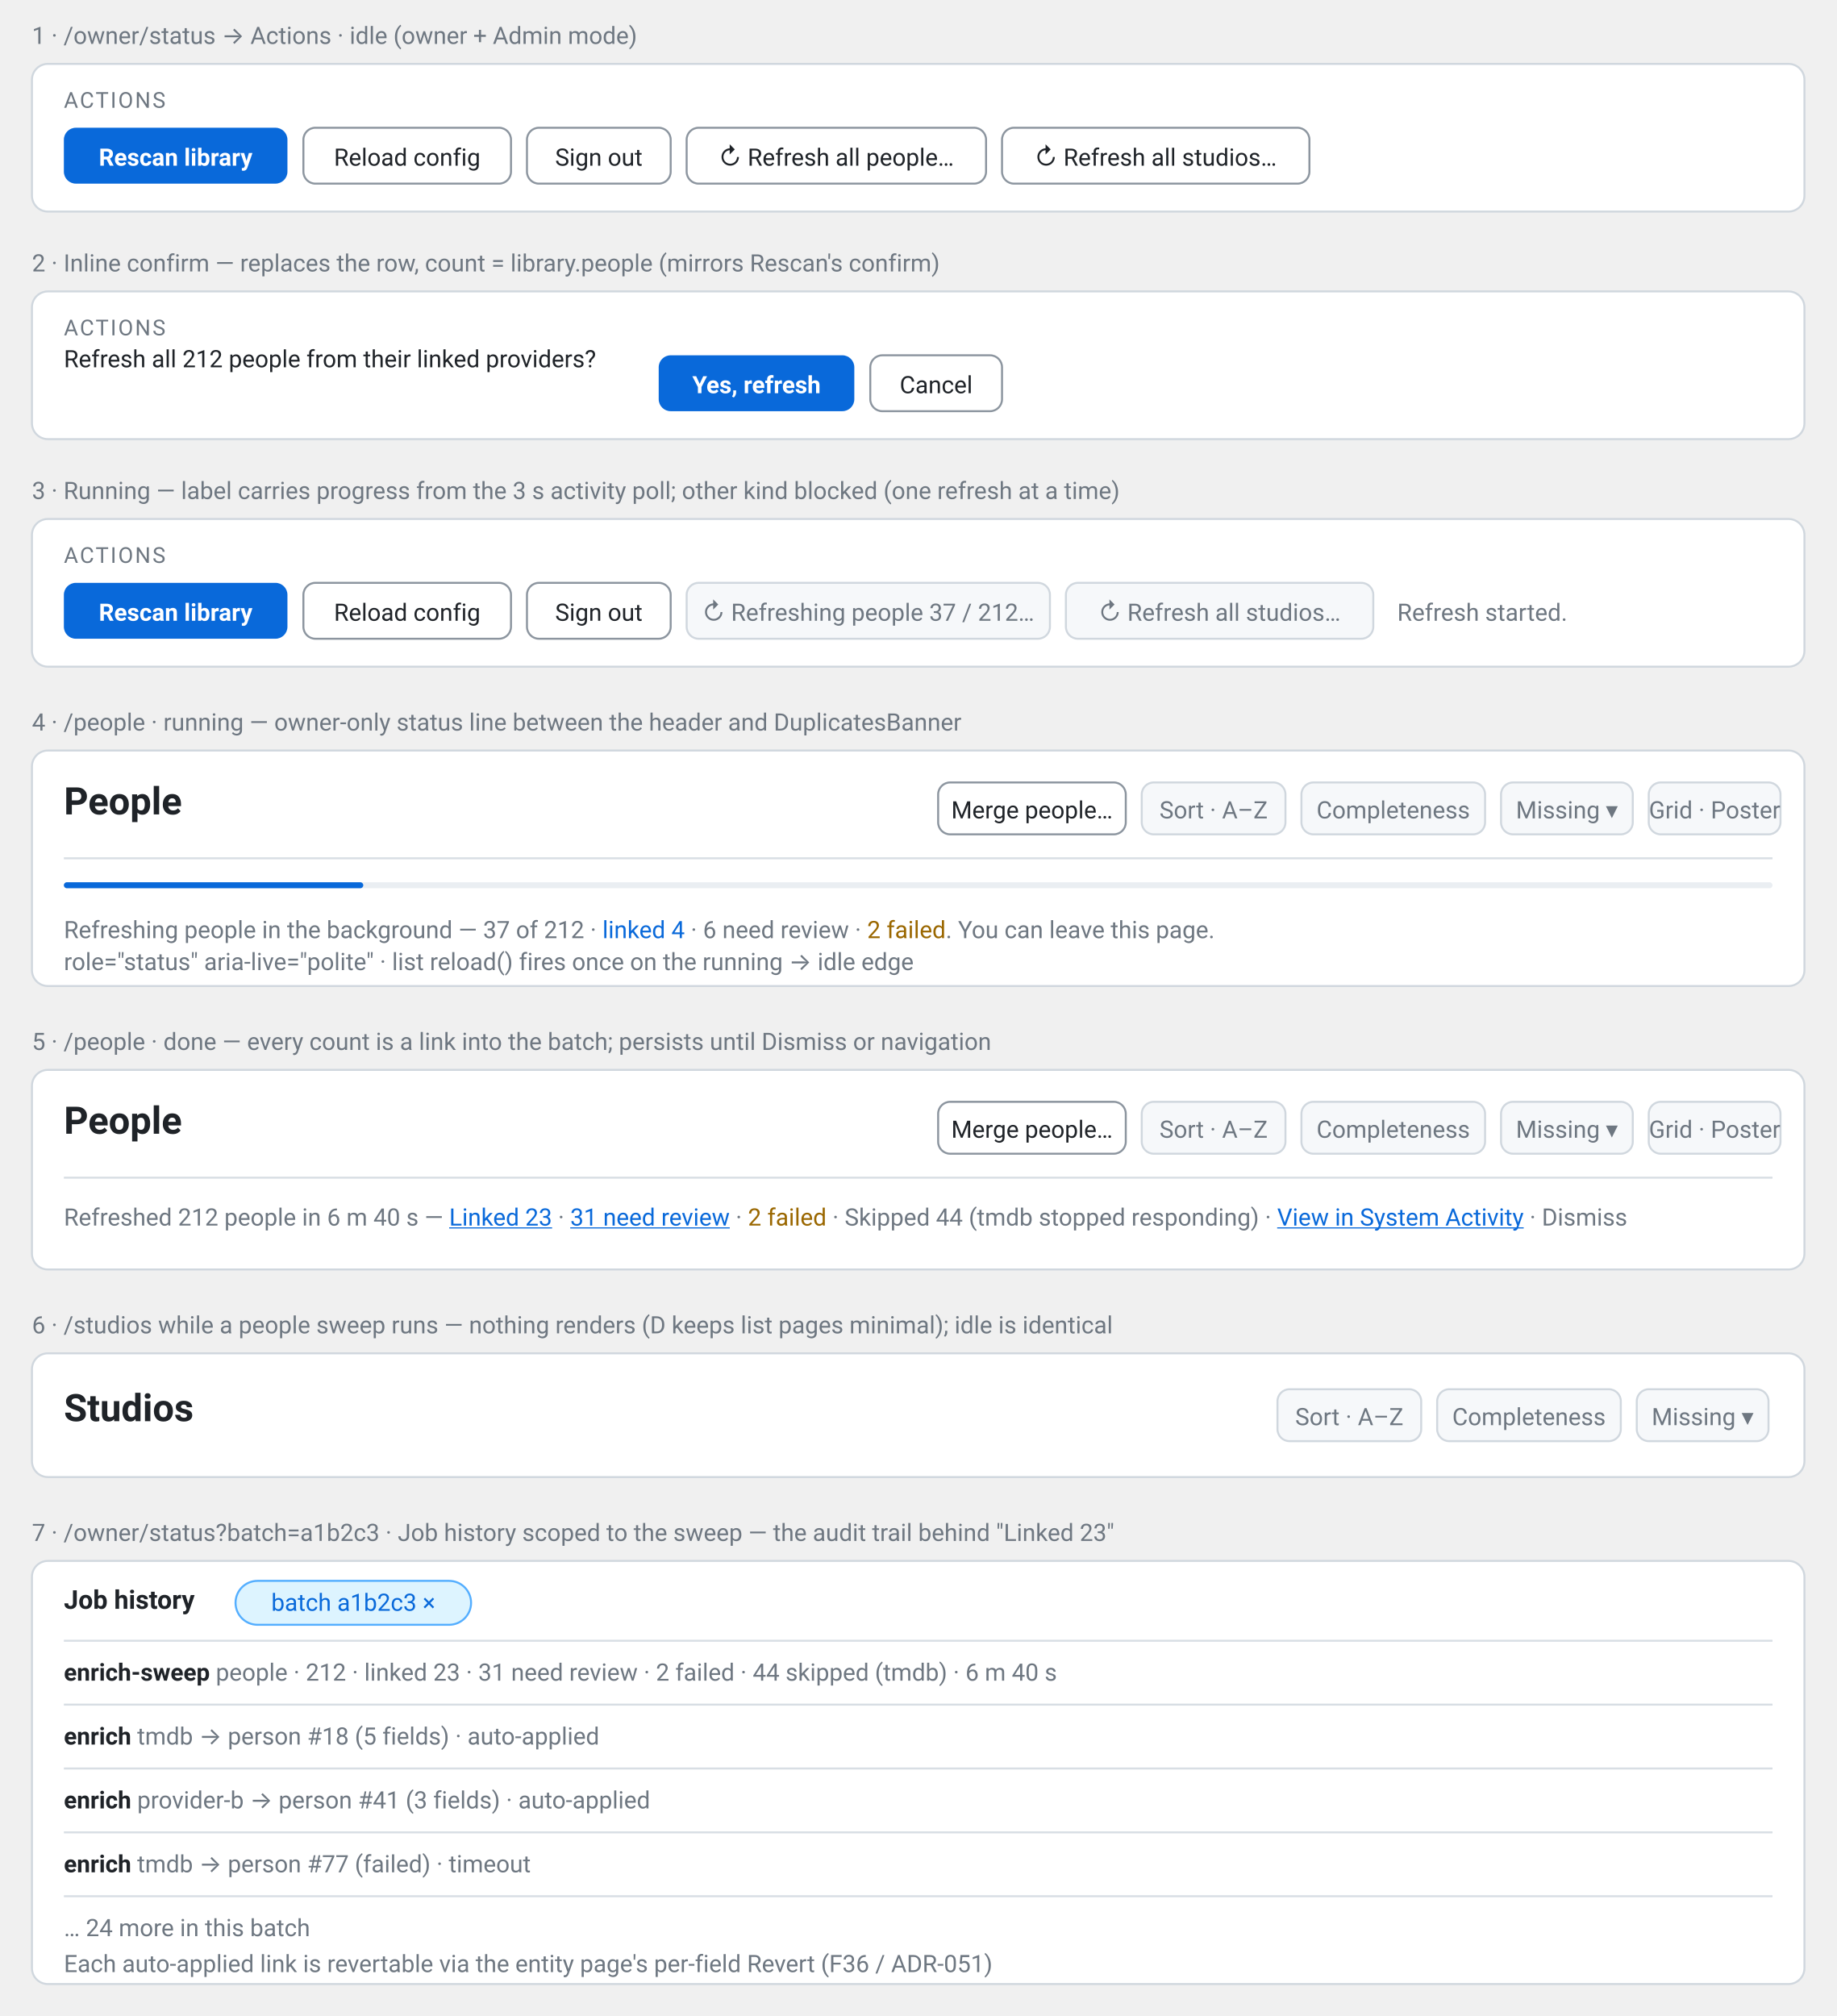
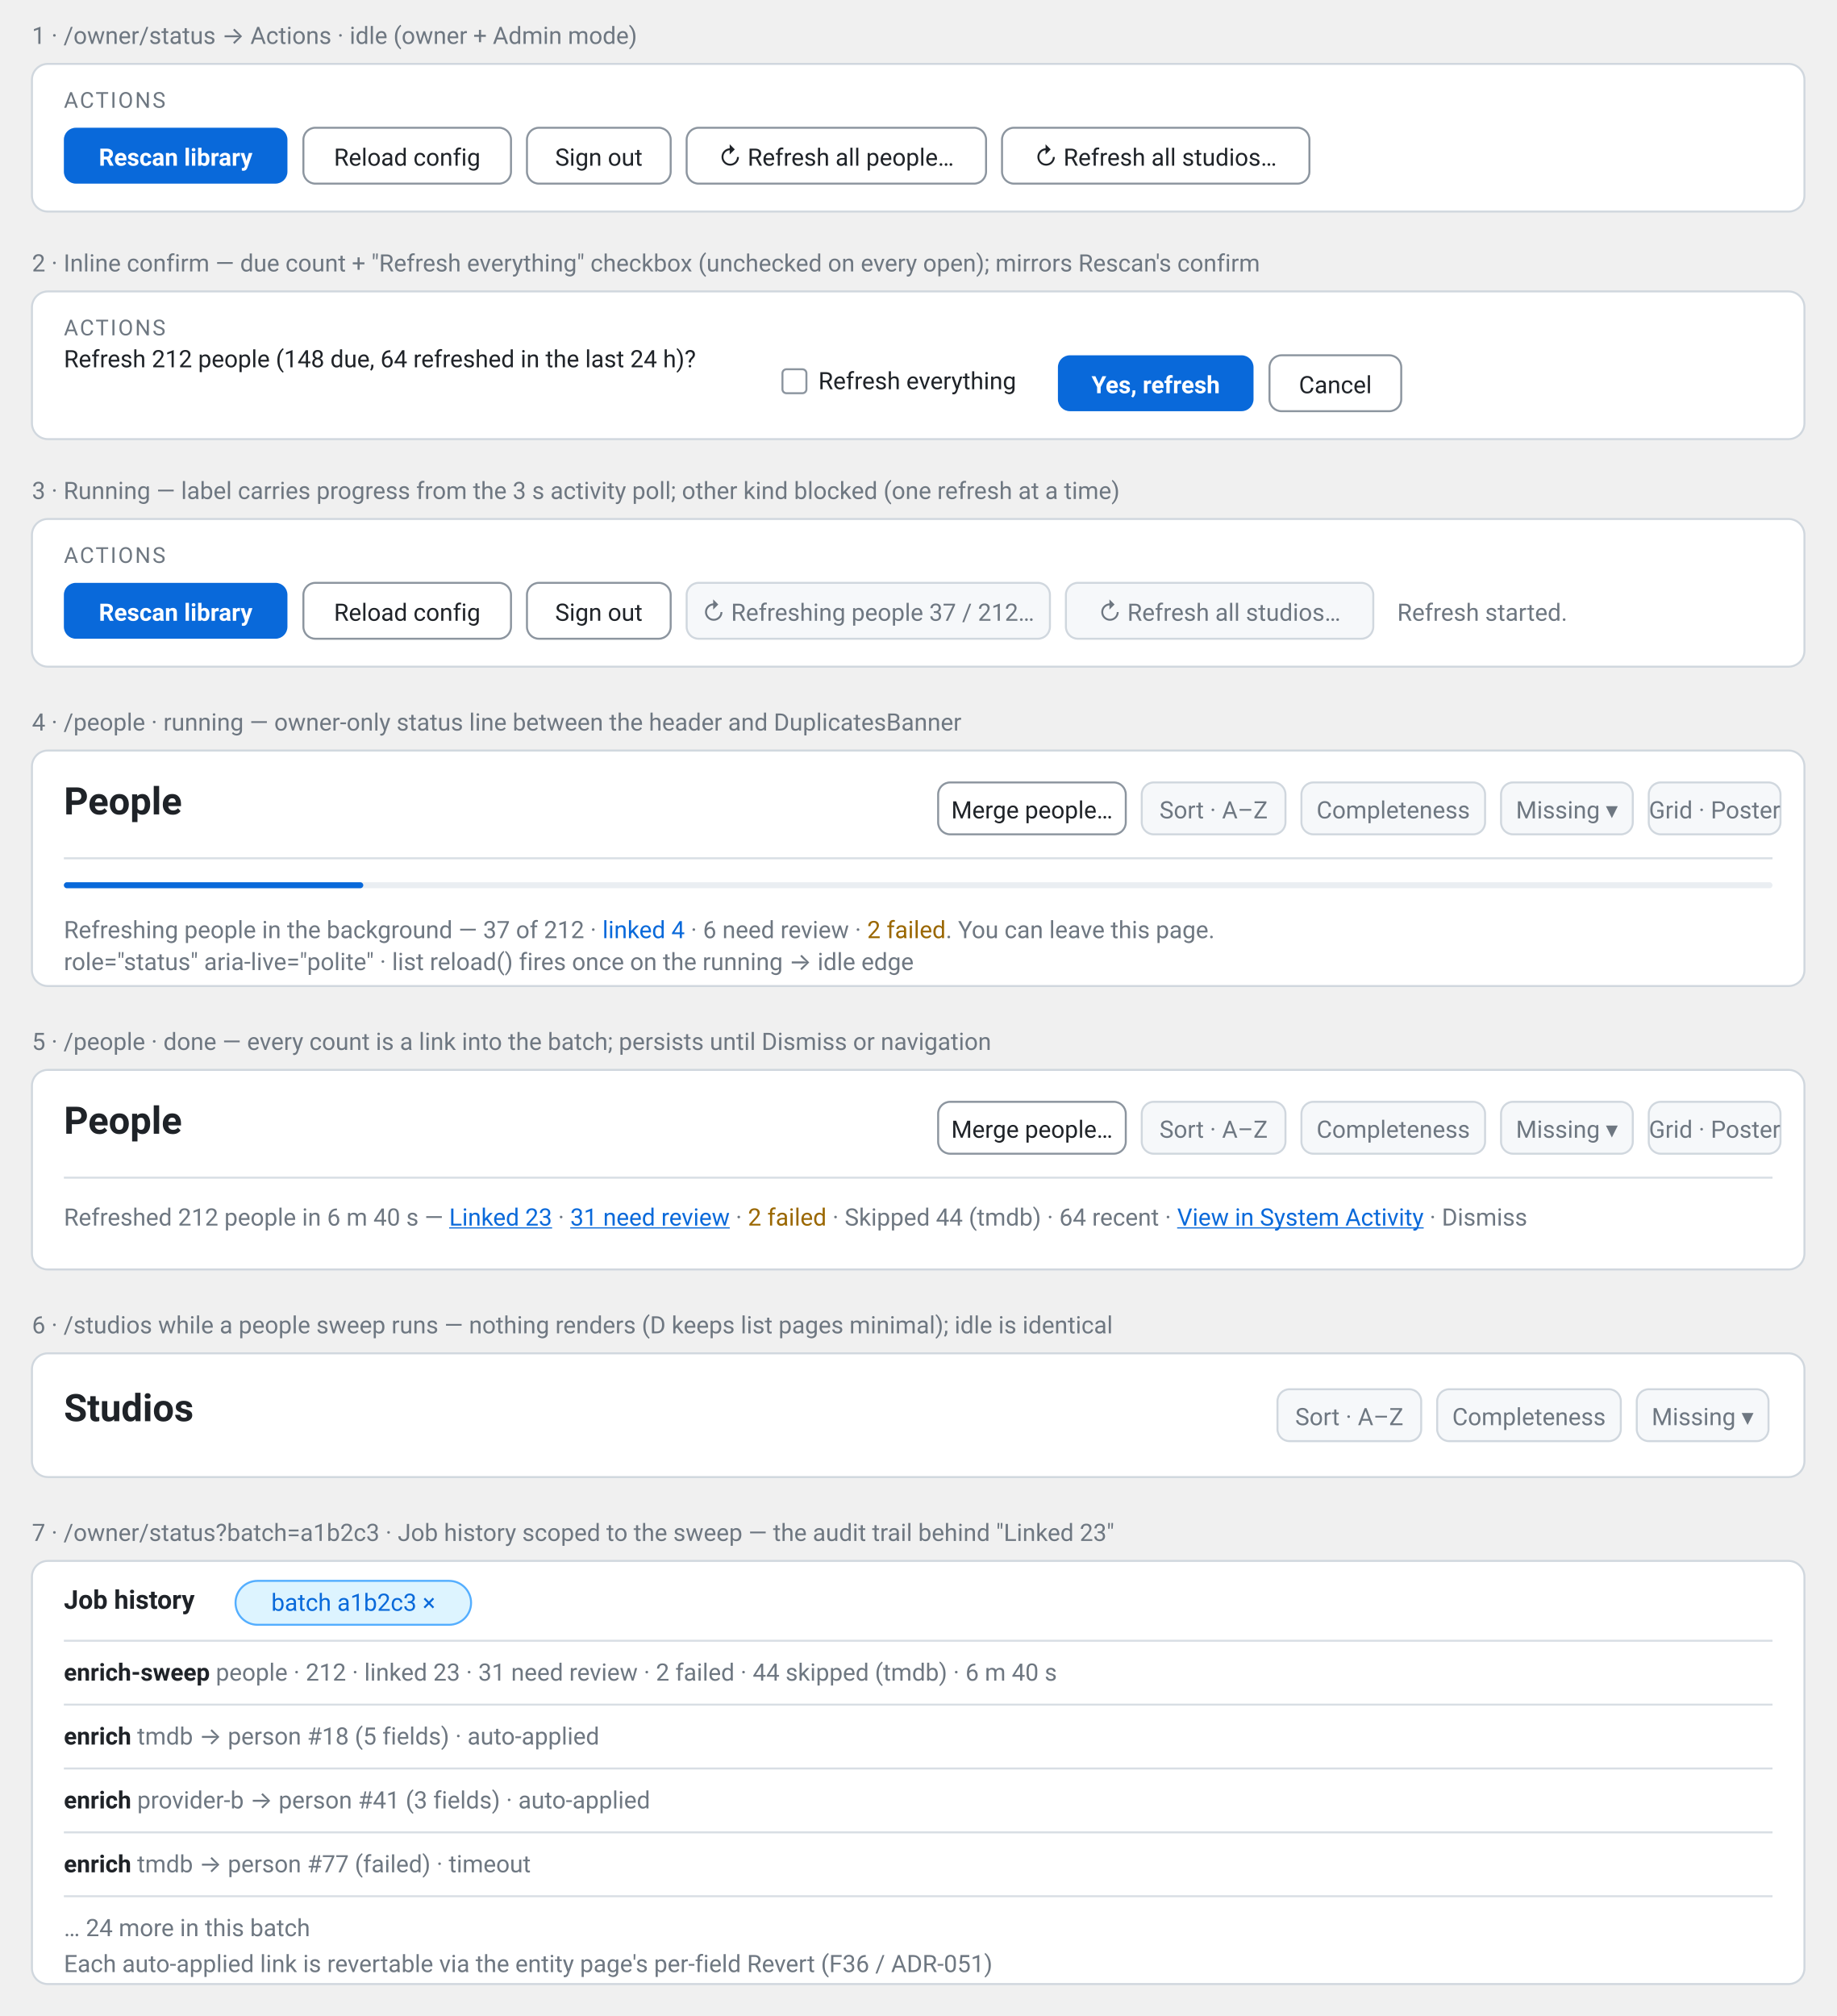
<svg xmlns="http://www.w3.org/2000/svg" viewBox="0 0 920 1010" width="920" height="1010" role="img" aria-labelledby="t d">
  <style>
    text{font-family:system-ui,-apple-system,"Segoe UI",Roboto,sans-serif;fill:#1f2328}
    .cap{font-size:12px;fill:#6e7781}
    .h{font-size:13px;font-weight:600;fill:#1f2328}
    .sec{font-size:11px;fill:#6e7781;letter-spacing:.08em}
    .t{font-size:12px}
    .mut{fill:#6e7781}
    .warn{fill:#9a6700}
    .acc{fill:#0969da}
    .h1{font-size:19px;font-weight:600}
    .panel{fill:#ffffff;stroke:#d0d7de;stroke-width:1}
    .btn{fill:#ffffff;stroke:#8c959f;stroke-width:1}
    .btnd{fill:#f6f8fa;stroke:#d0d7de;stroke-width:1}
    .prim{fill:#0969da;stroke:none}
    .pill{fill:#f6f8fa;stroke:#d0d7de;stroke-width:1}
    .chip{fill:#ddf4ff;stroke:#54aeff;stroke-width:1}
    .row{stroke:#d8dee4;stroke-width:1}
    .bar{fill:#eaeef2}
    .fill{fill:#0969da}
  </style>
  <text x="16" y="22" class="cap">1 · /owner/status → Actions · idle (owner + Admin mode)</text>
  <rect x="16" y="32" width="888" height="74" rx="8" class="panel" />
  <text x="32" y="54" class="sec">ACTIONS</text>
  <rect x="32" y="64" width="112" height="28" rx="6" class="prim" />
  <text x="88" y="83" class="t" text-anchor="middle" style="fill:#fff;font-weight:600">Rescan library</text>
  <rect x="152" y="64" width="104" height="28" rx="6" class="btn" />
  <text x="204" y="83" class="t" text-anchor="middle">Reload config</text>
  <rect x="264" y="64" width="72" height="28" rx="6" class="btn" />
  <text x="300" y="83" class="t" text-anchor="middle">Sign out</text>
  <rect x="344" y="64" width="150" height="28" rx="6" class="btn" />
  <text x="419" y="83" class="t" text-anchor="middle">↻ Refresh all people…</text>
  <rect x="502" y="64" width="154" height="28" rx="6" class="btn" />
  <text x="579" y="83" class="t" text-anchor="middle">↻ Refresh all studios…</text>
-   <text x="16" y="136" class="cap">2 · Inline confirm — replaces the row, count = library.people (mirrors Rescan's confirm)</text>
+   <text x="16" y="136" class="cap">2 · Inline confirm — due count + "Refresh everything" checkbox (unchecked on every open); mirrors Rescan's confirm</text>
  <rect x="16" y="146" width="888" height="74" rx="8" class="panel" />
  <text x="32" y="168" class="sec">ACTIONS</text>
-   <text x="32" y="184" class="t">Refresh all 212 people from their linked providers?</text>
-   <rect x="330" y="178" width="98" height="28" rx="6" class="prim" />
-   <text x="379" y="197" class="t" text-anchor="middle" style="fill:#fff;font-weight:600">Yes, refresh</text>
-   <rect x="436" y="178" width="66" height="28" rx="6" class="btn" />
-   <text x="469" y="197" class="t" text-anchor="middle">Cancel</text>
+   <text x="32" y="184" class="t">Refresh 212 people (148 due, 64 refreshed in the last 24 h)?</text>
+   <rect x="392" y="185" width="12" height="12" rx="2" class="btn" />
+   <text x="410" y="195" class="t">Refresh everything</text>
+   <rect x="530" y="178" width="98" height="28" rx="6" class="prim" />
+   <text x="579" y="197" class="t" text-anchor="middle" style="fill:#fff;font-weight:600">Yes, refresh</text>
+   <rect x="636" y="178" width="66" height="28" rx="6" class="btn" />
+   <text x="669" y="197" class="t" text-anchor="middle">Cancel</text>
  <text x="16" y="250" class="cap">3 · Running — label carries progress from the 3 s activity poll; other kind blocked (one refresh at a time)</text>
  <rect x="16" y="260" width="888" height="74" rx="8" class="panel" />
  <text x="32" y="282" class="sec">ACTIONS</text>
  <rect x="32" y="292" width="112" height="28" rx="6" class="prim" />
  <text x="88" y="311" class="t" text-anchor="middle" style="fill:#fff;font-weight:600">Rescan library</text>
  <rect x="152" y="292" width="104" height="28" rx="6" class="btn" />
  <text x="204" y="311" class="t" text-anchor="middle">Reload config</text>
  <rect x="264" y="292" width="72" height="28" rx="6" class="btn" />
  <text x="300" y="311" class="t" text-anchor="middle">Sign out</text>
  <rect x="344" y="292" width="182" height="28" rx="6" class="btnd" />
  <text x="435" y="311" class="t mut" text-anchor="middle">↻ Refreshing people 37 / 212…</text>
  <rect x="534" y="292" width="154" height="28" rx="6" class="btnd" />
  <text x="611" y="311" class="t mut" text-anchor="middle">↻ Refresh all studios…</text>
  <text x="700" y="311" class="t mut">Refresh started.</text>
  <text x="16" y="366" class="cap">4 · /people · running — owner-only status line between the header and DuplicatesBanner</text>
  <rect x="16" y="376" width="888" height="118" rx="8" class="panel" />
  <text x="32" y="408" class="h1">People</text>
  <rect x="470" y="392" width="94" height="26" rx="6" class="btn" />
  <text x="517" y="410" class="t" text-anchor="middle">Merge people…</text>
  <rect x="572" y="392" width="72" height="26" rx="6" class="pill" />
  <text x="608" y="410" class="t mut" text-anchor="middle">Sort · A–Z</text>
  <rect x="652" y="392" width="92" height="26" rx="6" class="pill" />
  <text x="698" y="410" class="t mut" text-anchor="middle">Completeness</text>
  <rect x="752" y="392" width="66" height="26" rx="6" class="pill" />
  <text x="785" y="410" class="t mut" text-anchor="middle">Missing ▾</text>
  <rect x="826" y="392" width="66" height="26" rx="6" class="pill" />
  <text x="859" y="410" class="t mut" text-anchor="middle">Grid · Poster</text>
  <line x1="32" y1="430" x2="888" y2="430" class="row" />
  <rect x="32" y="442" width="856" height="3" rx="1.5" class="bar" />
  <rect x="32" y="442" width="150" height="3" rx="1.5" class="fill" />
  <text x="32" y="470" class="t mut">Refreshing people in the background — 37 of 212 · <tspan class="acc">linked 4</tspan> · 6 need review · <tspan class="warn">2 failed</tspan>. You can leave this page.</text>
  <text x="32" y="486" class="cap">role="status" aria-live="polite" · list reload() fires once on the running → idle edge</text>
  <text x="16" y="526" class="cap">5 · /people · done — every count is a link into the batch; persists until Dismiss or navigation</text>
  <rect x="16" y="536" width="888" height="100" rx="8" class="panel" />
  <text x="32" y="568" class="h1">People</text>
  <rect x="470" y="552" width="94" height="26" rx="6" class="btn" />
  <text x="517" y="570" class="t" text-anchor="middle">Merge people…</text>
  <rect x="572" y="552" width="72" height="26" rx="6" class="pill" />
  <text x="608" y="570" class="t mut" text-anchor="middle">Sort · A–Z</text>
  <rect x="652" y="552" width="92" height="26" rx="6" class="pill" />
  <text x="698" y="570" class="t mut" text-anchor="middle">Completeness</text>
  <rect x="752" y="552" width="66" height="26" rx="6" class="pill" />
  <text x="785" y="570" class="t mut" text-anchor="middle">Missing ▾</text>
  <rect x="826" y="552" width="66" height="26" rx="6" class="pill" />
  <text x="859" y="570" class="t mut" text-anchor="middle">Grid · Poster</text>
  <line x1="32" y1="590" x2="888" y2="590" class="row" />
-   <text x="32" y="614" class="t mut">Refreshed 212 people in 6 m 40 s — <tspan class="acc" style="text-decoration:underline">Linked 23</tspan> · <tspan class="acc" style="text-decoration:underline">31 need review</tspan> · <tspan class="warn">2 failed</tspan> · Skipped 44 (tmdb stopped responding) · <tspan class="acc" style="text-decoration:underline">View in System Activity</tspan> · Dismiss</text>
+   <text x="32" y="614" class="t mut">Refreshed 212 people in 6 m 40 s — <tspan class="acc" style="text-decoration:underline">Linked 23</tspan> · <tspan class="acc" style="text-decoration:underline">31 need review</tspan> · <tspan class="warn">2 failed</tspan> · Skipped 44 (tmdb) · 64 recent · <tspan class="acc" style="text-decoration:underline">View in System Activity</tspan> · Dismiss</text>
  <text x="16" y="668" class="cap">6 · /studios while a people sweep runs — nothing renders (D keeps list pages minimal); idle is identical</text>
  <rect x="16" y="678" width="888" height="62" rx="8" class="panel" />
  <text x="32" y="712" class="h1">Studios</text>
  <rect x="640" y="696" width="72" height="26" rx="6" class="pill" />
  <text x="676" y="714" class="t mut" text-anchor="middle">Sort · A–Z</text>
  <rect x="720" y="696" width="92" height="26" rx="6" class="pill" />
  <text x="766" y="714" class="t mut" text-anchor="middle">Completeness</text>
  <rect x="820" y="696" width="66" height="26" rx="6" class="pill" />
  <text x="853" y="714" class="t mut" text-anchor="middle">Missing ▾</text>
  <text x="16" y="772" class="cap">7 · /owner/status?batch=a1b2c3 · Job history scoped to the sweep — the audit trail behind "Linked 23"</text>
  <rect x="16" y="782" width="888" height="212" rx="8" class="panel" />
  <text x="32" y="806" class="h">Job history</text>
  <rect x="118" y="792" width="118" height="22" rx="11" class="chip" />
  <text x="177" y="807" class="t acc" text-anchor="middle">batch a1b2c3  ×</text>
  <line x1="32" y1="822" x2="888" y2="822" class="row" />
  <text x="32" y="842" class="t">
    <tspan style="font-weight:600">enrich-sweep</tspan>
    <tspan class="mut">people · 212 · linked 23 · 31 need review · 2 failed · 44 skipped (tmdb) · 6 m 40 s</tspan>
  </text>
  <line x1="32" y1="854" x2="888" y2="854" class="row" />
  <text x="32" y="874" class="t">
    <tspan style="font-weight:600">enrich</tspan>
    <tspan class="mut">tmdb → person #18 (5 fields) · auto-applied</tspan>
  </text>
  <line x1="32" y1="886" x2="888" y2="886" class="row" />
  <text x="32" y="906" class="t">
    <tspan style="font-weight:600">enrich</tspan>
    <tspan class="mut">provider-b → person #41 (3 fields) · auto-applied</tspan>
  </text>
  <line x1="32" y1="918" x2="888" y2="918" class="row" />
  <text x="32" y="938" class="t">
    <tspan style="font-weight:600">enrich</tspan>
    <tspan class="mut">tmdb → person #77 (failed) · timeout</tspan>
  </text>
  <line x1="32" y1="950" x2="888" y2="950" class="row" />
  <text x="32" y="970" class="t mut">… 24 more in this batch</text>
  <text x="32" y="988" class="cap">Each auto-applied link is revertable via the entity page's per-field Revert (F36 / ADR-051)</text>
</svg>
